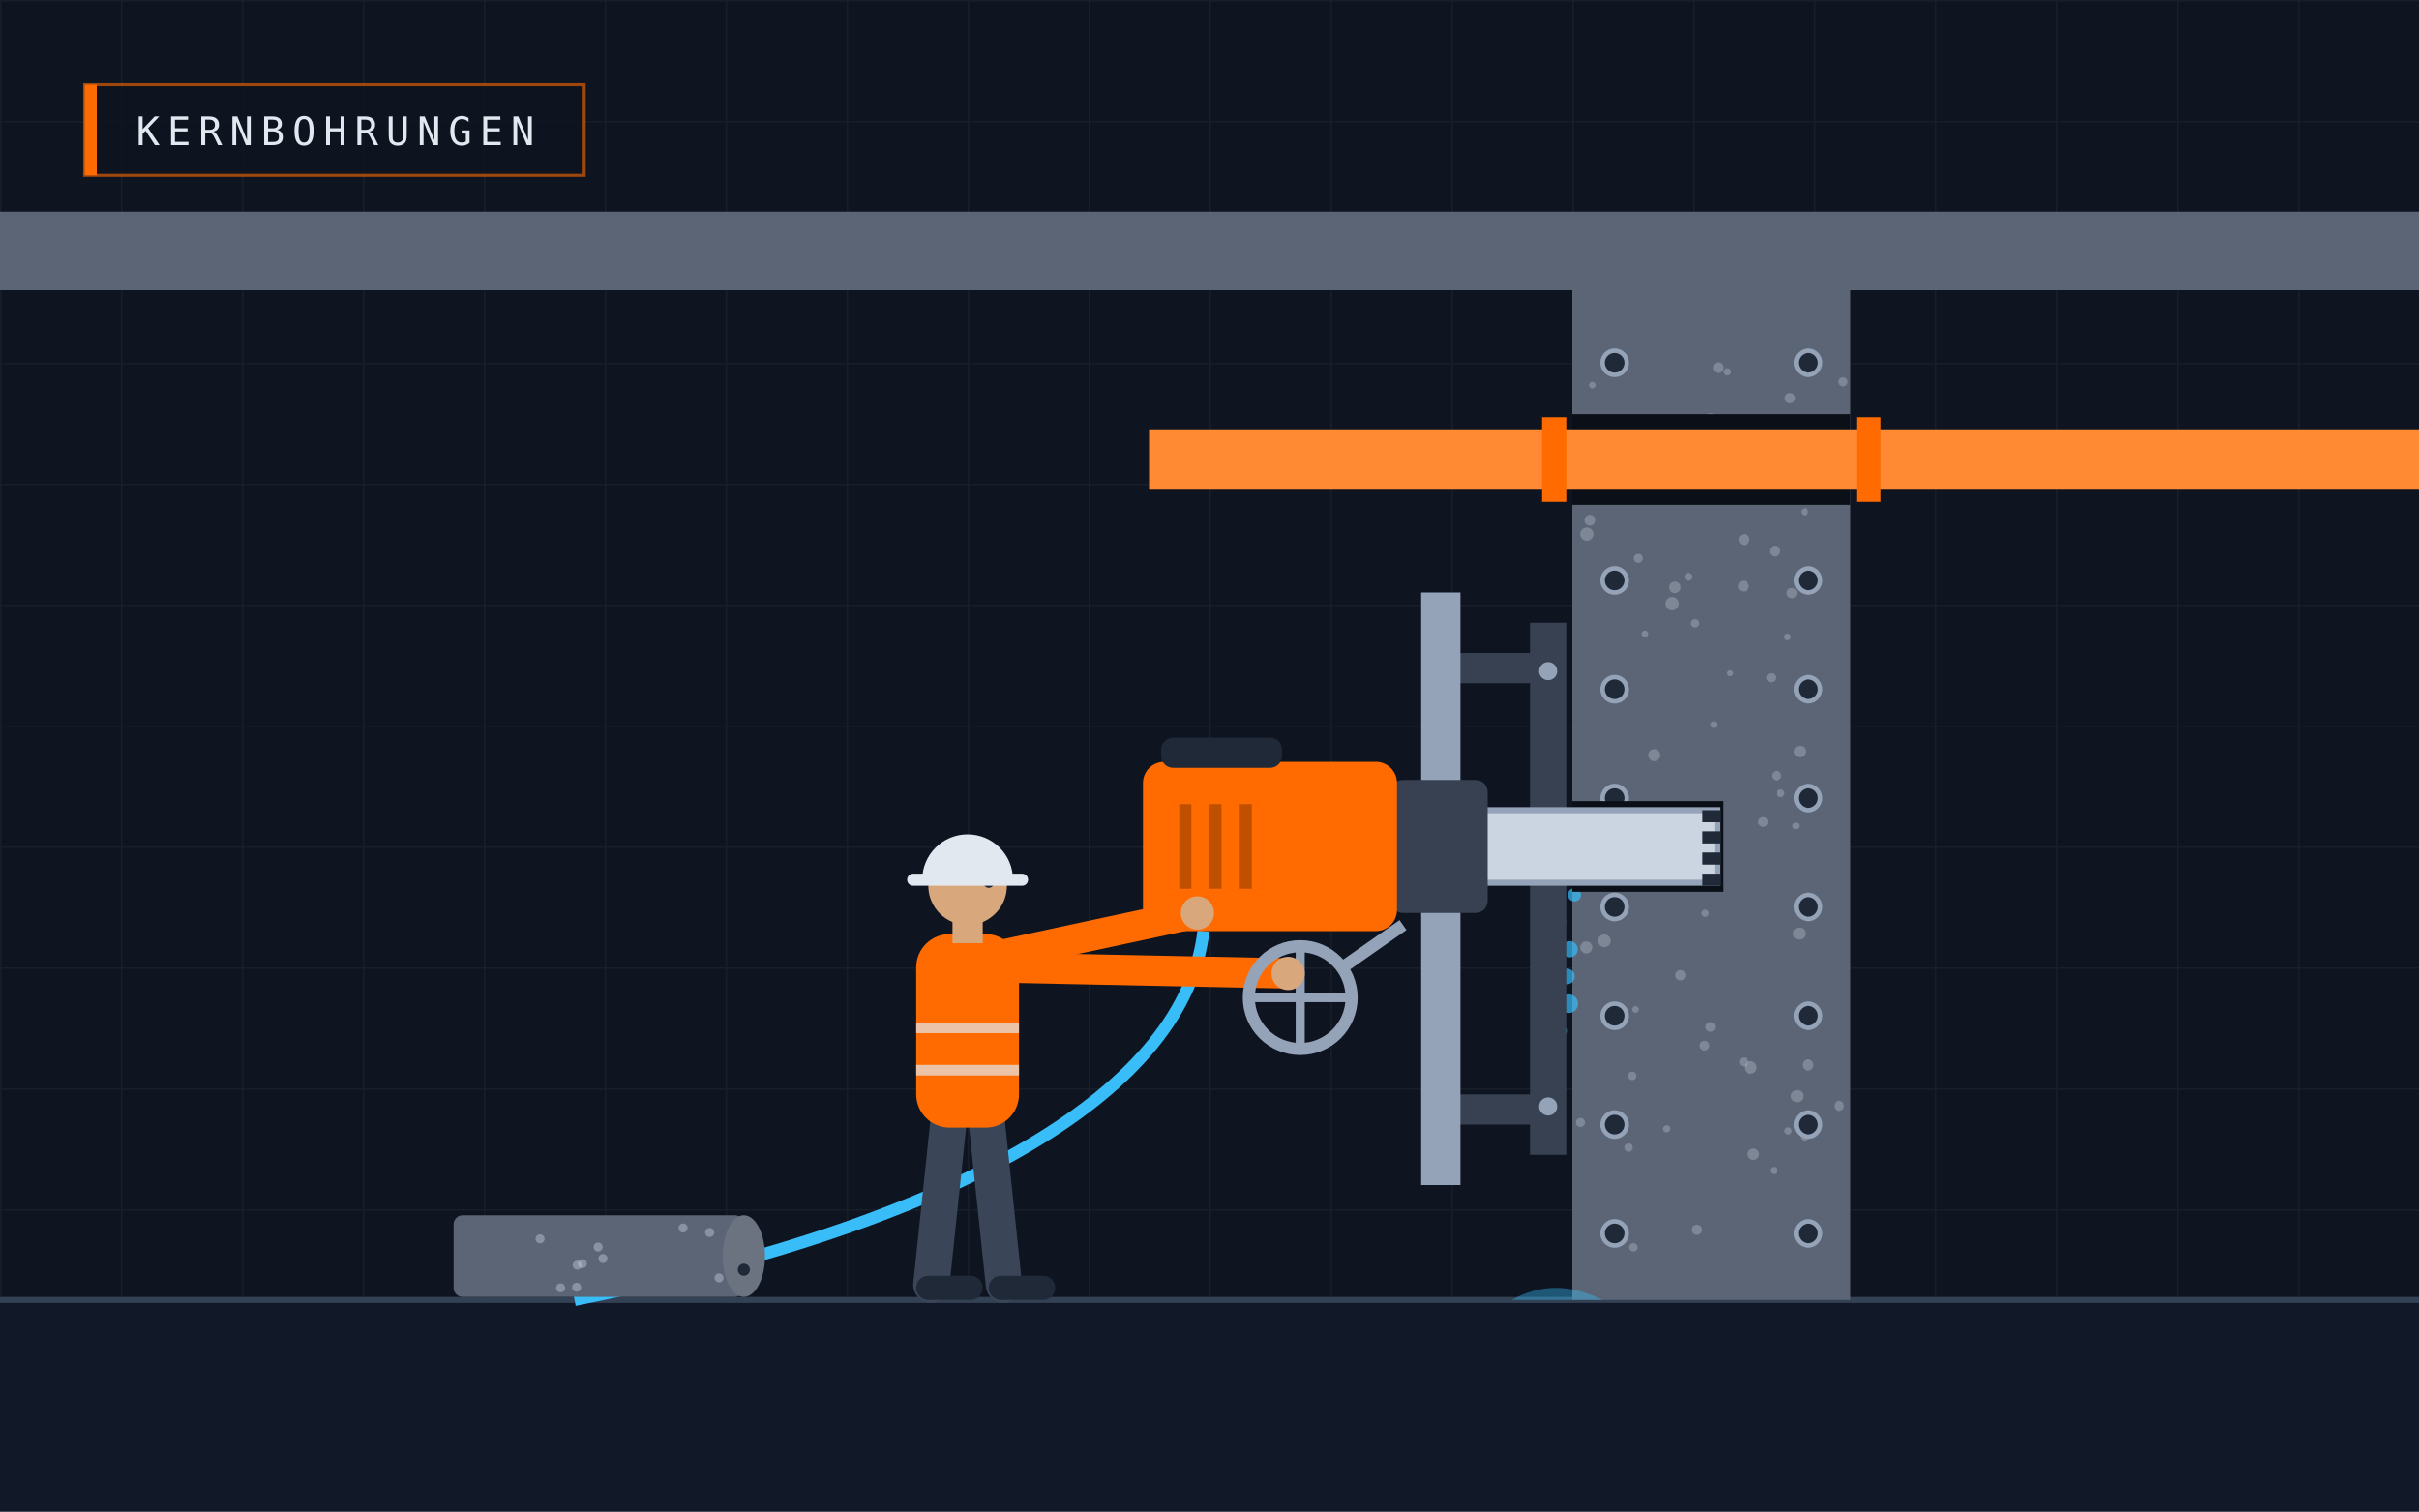
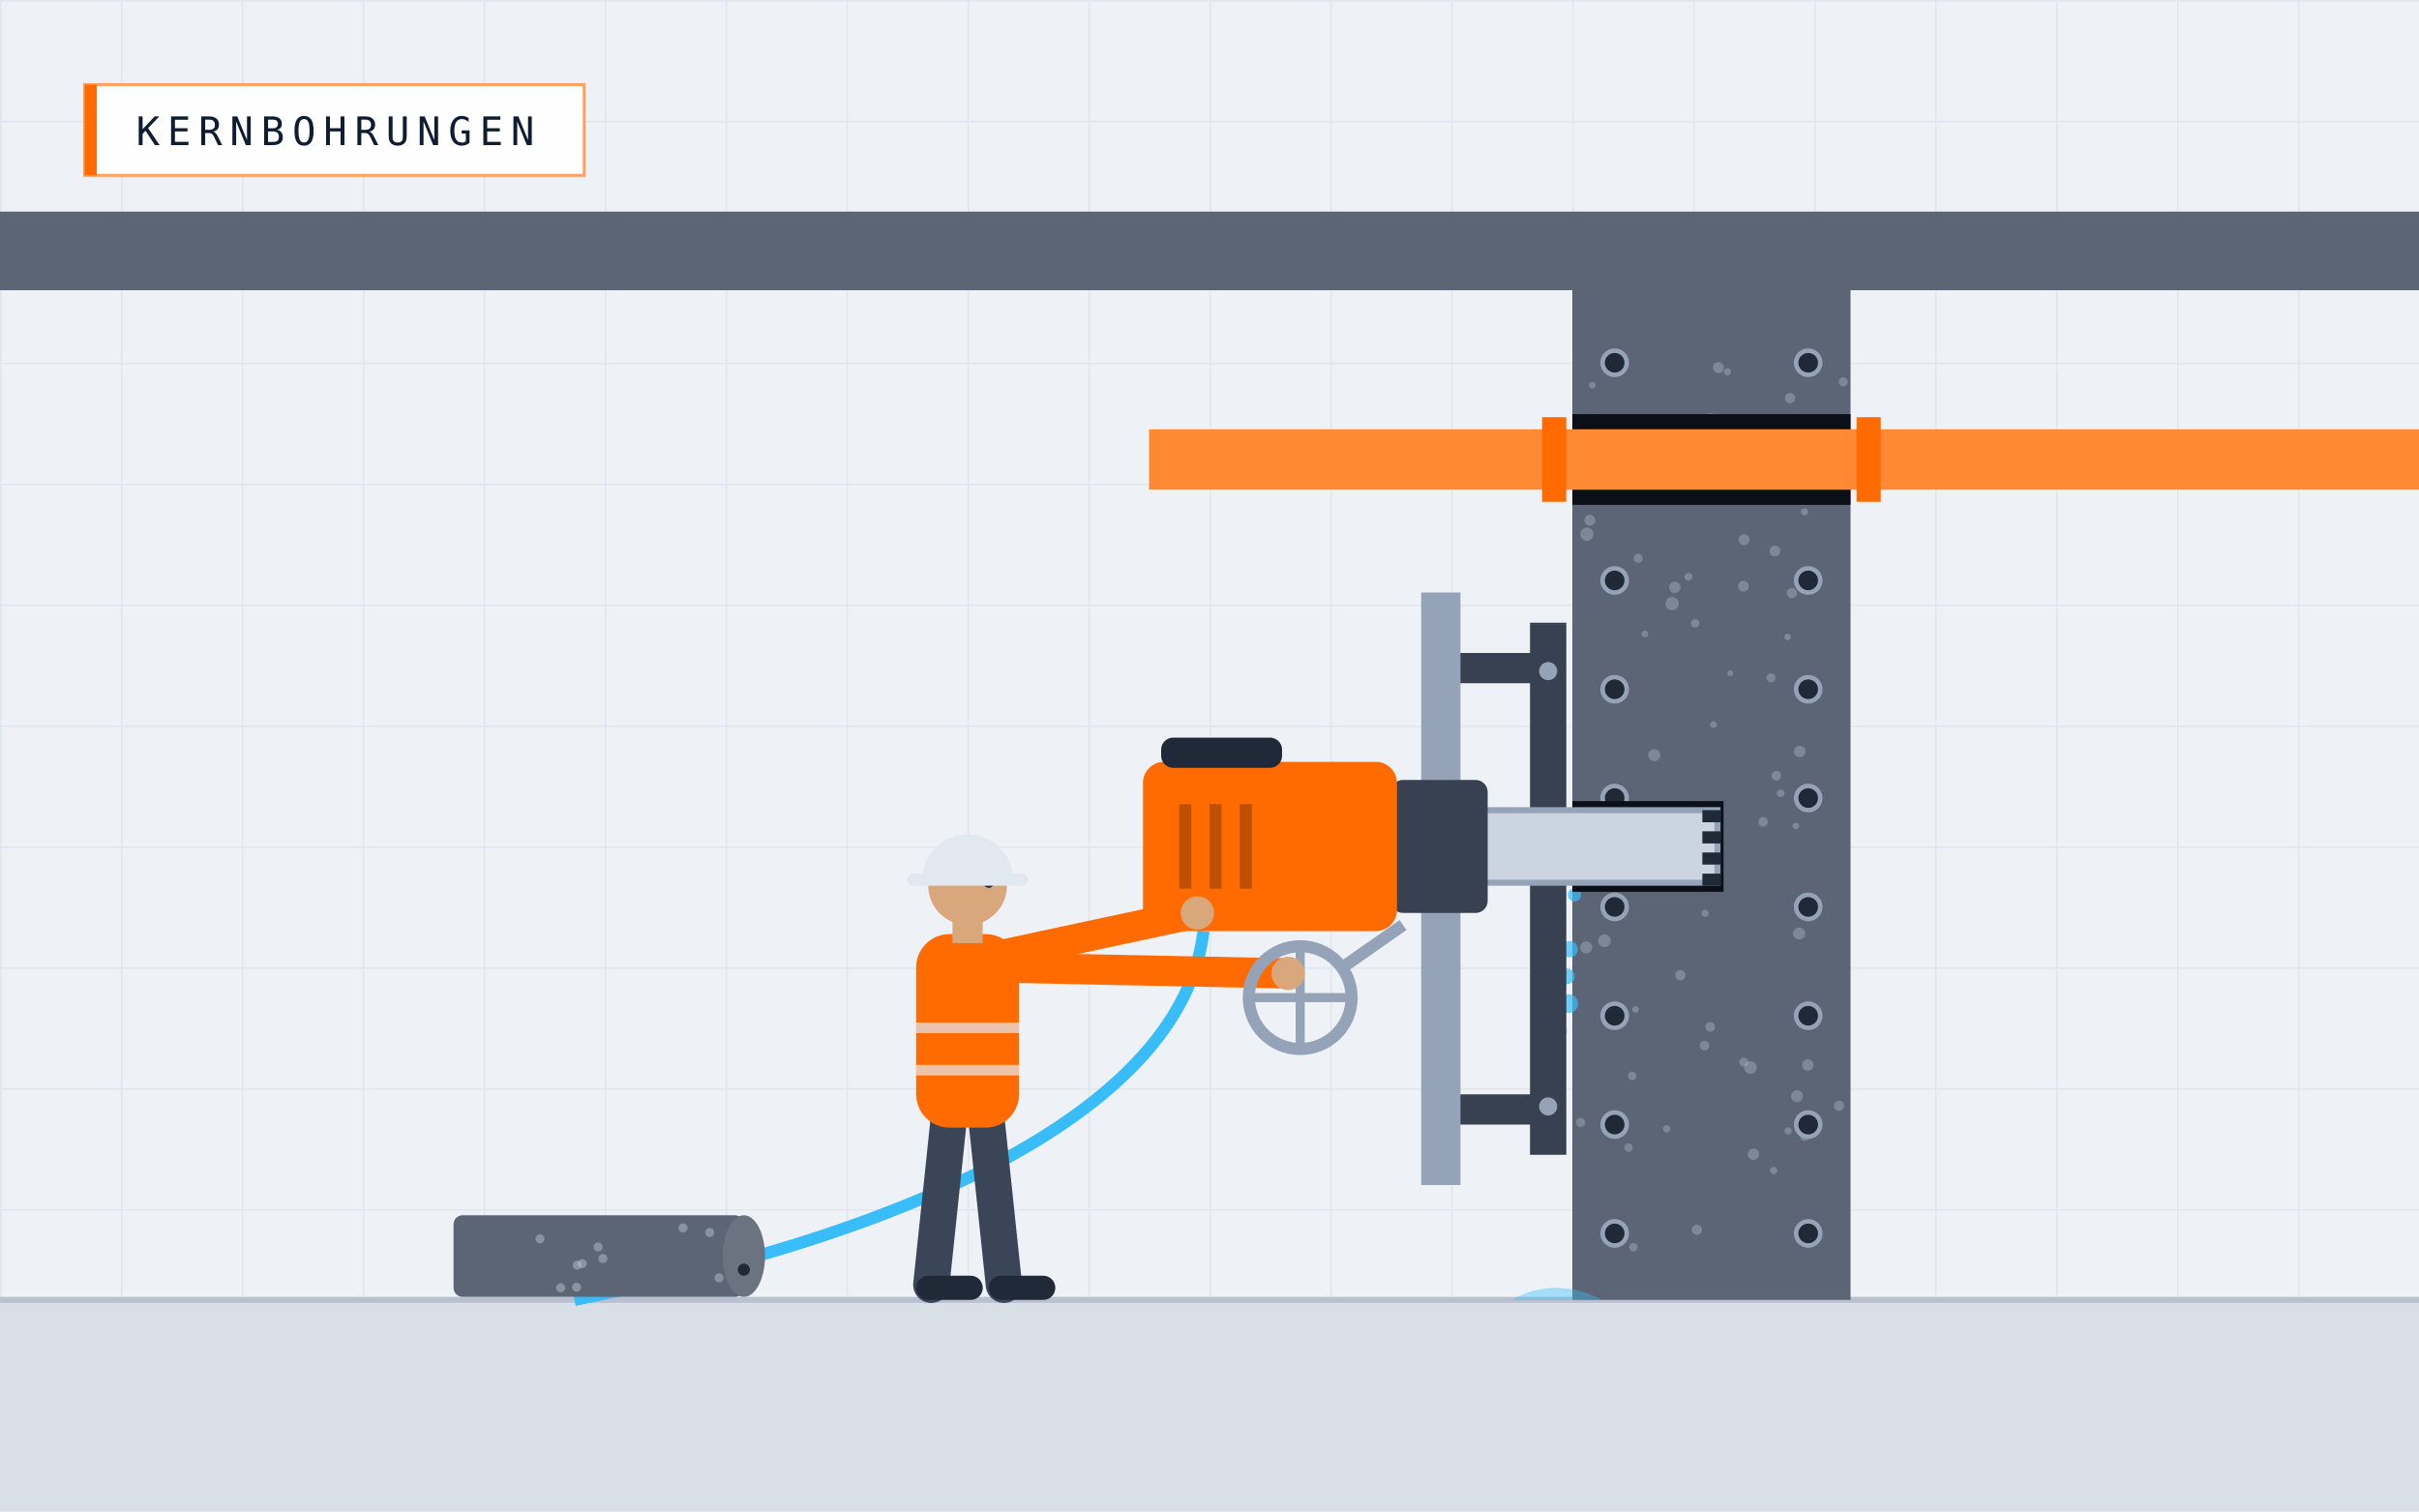
<svg xmlns="http://www.w3.org/2000/svg" viewBox="0 0 800 500" role="img" aria-label="KERNBOHRUNGEN">
  <defs>
    <pattern id="grid" width="40" height="40" patternUnits="userSpaceOnUse">
-       <path d="M40 0H0V40" fill="none" stroke="#fff" stroke-opacity=".045" />
+       <path d="M40 0H0V40" fill="none" stroke="#023066" stroke-opacity=".06" />
    </pattern>
  </defs>
-   <rect width="800" height="500" fill="#0e1420" />
+   <rect width="800" height="500" fill="#eef2f7" />
  <rect width="800" height="430" fill="url(#grid)" />
-   <rect y="430" width="800" height="70" fill="#111827" />
-   <path d="M0 430H800" stroke="#334155" stroke-width="2" />
+   <rect y="430" width="800" height="70" fill="#d9dfe7" />
+   <path d="M0 430H800" stroke="#b8c2ce" stroke-width="2" />
  <rect y="70" width="800" height="26" fill="#5b6575" />
  <rect x="520" y="96" width="92" height="334" fill="#5b6575" />
  <circle cx="560.6" cy="206.2" r="1.4" fill="#cbd5e1" fill-opacity=".3" />
  <circle cx="522.7" cy="371.3" r="1.5" fill="#cbd5e1" fill-opacity=".3" />
  <circle cx="572.2" cy="222.7" r="1" fill="#cbd5e1" fill-opacity=".3" />
  <circle cx="576.6" cy="193.9" r="1.8" fill="#cbd5e1" fill-opacity=".3" />
  <circle cx="599.4" cy="407.7" r="1.6" fill="#cbd5e1" fill-opacity=".3" />
  <circle cx="563.7" cy="345.9" r="1.6" fill="#cbd5e1" fill-opacity=".3" />
  <circle cx="587" cy="182.3" r="1.8" fill="#cbd5e1" fill-opacity=".3" />
  <circle cx="591.2" cy="210.7" r="1.1" fill="#cbd5e1" fill-opacity=".3" />
  <circle cx="596.8" cy="169.3" r="1.2" fill="#cbd5e1" fill-opacity=".3" />
  <circle cx="538.6" cy="379.6" r="1.4" fill="#cbd5e1" fill-opacity=".3" />
  <circle cx="524.8" cy="176.7" r="2.2" fill="#cbd5e1" fill-opacity=".3" />
  <circle cx="608.4" cy="164.1" r="2" fill="#cbd5e1" fill-opacity=".3" />
  <circle cx="576.8" cy="178.5" r="1.8" fill="#cbd5e1" fill-opacity=".3" />
  <circle cx="586.6" cy="387.2" r="1.2" fill="#cbd5e1" fill-opacity=".3" />
  <circle cx="599.1" cy="301.1" r="1.6" fill="#cbd5e1" fill-opacity=".3" />
  <circle cx="535.1" cy="148" r="1.8" fill="#cbd5e1" fill-opacity=".3" />
  <circle cx="571.3" cy="123" r="1.2" fill="#cbd5e1" fill-opacity=".3" />
  <circle cx="599.7" cy="161.7" r="1.3" fill="#cbd5e1" fill-opacity=".3" />
  <circle cx="579.9" cy="381.8" r="1.9" fill="#cbd5e1" fill-opacity=".3" />
  <circle cx="539.8" cy="355.9" r="1.4" fill="#cbd5e1" fill-opacity=".3" />
  <circle cx="530.6" cy="311.2" r="2.1" fill="#cbd5e1" fill-opacity=".3" />
  <circle cx="524.6" cy="313.4" r="2" fill="#cbd5e1" fill-opacity=".3" />
  <circle cx="568.3" cy="121.6" r="1.8" fill="#cbd5e1" fill-opacity=".3" />
  <circle cx="536.9" cy="290.3" r="2" fill="#cbd5e1" fill-opacity=".3" />
  <circle cx="534.9" cy="144.6" r="1.5" fill="#cbd5e1" fill-opacity=".3" />
  <circle cx="544" cy="209.7" r="1.1" fill="#cbd5e1" fill-opacity=".3" />
  <circle cx="547.1" cy="249.8" r="2" fill="#cbd5e1" fill-opacity=".3" />
  <circle cx="596.8" cy="376" r="1.4" fill="#cbd5e1" fill-opacity=".3" />
  <circle cx="555.7" cy="322.6" r="1.7" fill="#cbd5e1" fill-opacity=".3" />
  <circle cx="592" cy="131.7" r="1.7" fill="#cbd5e1" fill-opacity=".3" />
  <circle cx="594.3" cy="362.6" r="2" fill="#cbd5e1" fill-opacity=".3" />
  <circle cx="563.9" cy="302.1" r="1.2" fill="#cbd5e1" fill-opacity=".3" />
  <circle cx="609.6" cy="126.3" r="1.5" fill="#cbd5e1" fill-opacity=".3" />
  <circle cx="566.7" cy="239.7" r="1.1" fill="#cbd5e1" fill-opacity=".3" />
  <circle cx="588.9" cy="262.4" r="1.3" fill="#cbd5e1" fill-opacity=".3" />
  <circle cx="587.5" cy="256.6" r="1.6" fill="#cbd5e1" fill-opacity=".3" />
  <circle cx="593.9" cy="273.2" r="1.1" fill="#cbd5e1" fill-opacity=".3" />
  <circle cx="576.7" cy="351.3" r="1.5" fill="#cbd5e1" fill-opacity=".3" />
  <circle cx="565.6" cy="339.7" r="1.6" fill="#cbd5e1" fill-opacity=".3" />
  <circle cx="595.2" cy="248.6" r="1.9" fill="#cbd5e1" fill-opacity=".3" />
  <circle cx="597.9" cy="352.3" r="1.9" fill="#cbd5e1" fill-opacity=".3" />
  <circle cx="540.9" cy="333.9" r="1.1" fill="#cbd5e1" fill-opacity=".3" />
  <circle cx="565.7" cy="138.6" r="1.9" fill="#cbd5e1" fill-opacity=".3" />
  <circle cx="592.6" cy="196.2" r="1.7" fill="#cbd5e1" fill-opacity=".3" />
  <circle cx="540.2" cy="412.6" r="1.4" fill="#cbd5e1" fill-opacity=".3" />
  <circle cx="528.6" cy="147.2" r="2.1" fill="#cbd5e1" fill-opacity=".3" />
  <circle cx="525.8" cy="172.1" r="1.8" fill="#cbd5e1" fill-opacity=".3" />
  <circle cx="553.9" cy="194.3" r="1.9" fill="#cbd5e1" fill-opacity=".3" />
  <circle cx="591.4" cy="374.1" r="1.2" fill="#cbd5e1" fill-opacity=".3" />
  <circle cx="526.6" cy="127.4" r="1.1" fill="#cbd5e1" fill-opacity=".3" />
  <circle cx="608.2" cy="365.8" r="1.7" fill="#cbd5e1" fill-opacity=".3" />
  <circle cx="558.4" cy="190.8" r="1.3" fill="#cbd5e1" fill-opacity=".3" />
  <circle cx="553" cy="199.7" r="2.2" fill="#cbd5e1" fill-opacity=".3" />
  <circle cx="551.2" cy="373.4" r="1.2" fill="#cbd5e1" fill-opacity=".3" />
  <circle cx="578.9" cy="353.1" r="2.1" fill="#cbd5e1" fill-opacity=".3" />
  <circle cx="585.7" cy="224.2" r="1.5" fill="#cbd5e1" fill-opacity=".3" />
  <circle cx="583.1" cy="271.9" r="1.6" fill="#cbd5e1" fill-opacity=".3" />
  <circle cx="561.2" cy="406.8" r="1.7" fill="#cbd5e1" fill-opacity=".3" />
  <circle cx="541.8" cy="184.7" r="1.5" fill="#cbd5e1" fill-opacity=".3" />
  <circle cx="595" cy="308.8" r="2" fill="#cbd5e1" fill-opacity=".3" />
  <circle cx="534" cy="120" r="4" fill="#1f2937" stroke="#94a3b8" stroke-width="1.5" />
  <circle cx="598" cy="120" r="4" fill="#1f2937" stroke="#94a3b8" stroke-width="1.5" />
  <circle cx="534" cy="156" r="4" fill="#1f2937" stroke="#94a3b8" stroke-width="1.5" />
  <circle cx="598" cy="156" r="4" fill="#1f2937" stroke="#94a3b8" stroke-width="1.5" />
  <circle cx="534" cy="192" r="4" fill="#1f2937" stroke="#94a3b8" stroke-width="1.5" />
  <circle cx="598" cy="192" r="4" fill="#1f2937" stroke="#94a3b8" stroke-width="1.5" />
  <circle cx="534" cy="228" r="4" fill="#1f2937" stroke="#94a3b8" stroke-width="1.5" />
  <circle cx="598" cy="228" r="4" fill="#1f2937" stroke="#94a3b8" stroke-width="1.5" />
  <circle cx="534" cy="264" r="4" fill="#1f2937" stroke="#94a3b8" stroke-width="1.5" />
  <circle cx="598" cy="264" r="4" fill="#1f2937" stroke="#94a3b8" stroke-width="1.5" />
  <circle cx="534" cy="300" r="4" fill="#1f2937" stroke="#94a3b8" stroke-width="1.5" />
  <circle cx="598" cy="300" r="4" fill="#1f2937" stroke="#94a3b8" stroke-width="1.5" />
  <circle cx="534" cy="336" r="4" fill="#1f2937" stroke="#94a3b8" stroke-width="1.5" />
  <circle cx="598" cy="336" r="4" fill="#1f2937" stroke="#94a3b8" stroke-width="1.5" />
  <circle cx="534" cy="372" r="4" fill="#1f2937" stroke="#94a3b8" stroke-width="1.5" />
  <circle cx="598" cy="372" r="4" fill="#1f2937" stroke="#94a3b8" stroke-width="1.5" />
  <circle cx="534" cy="408" r="4" fill="#1f2937" stroke="#94a3b8" stroke-width="1.5" />
  <circle cx="598" cy="408" r="4" fill="#1f2937" stroke="#94a3b8" stroke-width="1.5" />
  <rect x="520" y="137" width="92" height="30" fill="#0b0f17" />
  <rect x="380" y="142" width="420" height="20" fill="#ff8a33" />
  <rect x="510" y="138" width="8" height="28" fill="#ff6b00" />
  <rect x="614" y="138" width="8" height="28" fill="#ff6b00" />
  <path d="M800 162V400" stroke="#ff8a33" stroke-width="0" />
  <path d="M398 308C392 360 320 404 190 430" fill="none" stroke="#38bdf8" stroke-width="4" />
  <circle cx="520.7" cy="296" r="2.2" fill="#38bdf8" fill-opacity=".7" />
  <circle cx="514.7" cy="305" r="3.2" fill="#38bdf8" fill-opacity=".7" />
  <circle cx="519.1" cy="314" r="2.7" fill="#38bdf8" fill-opacity=".7" />
  <circle cx="518.2" cy="323" r="2.6" fill="#38bdf8" fill-opacity=".7" />
  <circle cx="518.8" cy="332" r="3.1" fill="#38bdf8" fill-opacity=".7" />
  <circle cx="516.2" cy="341" r="2" fill="#38bdf8" fill-opacity=".7" />
  <path d="M500 430q14 -8 30 0" fill="#38bdf8" fill-opacity=".4" />
  <rect x="150" y="402" width="96" height="27" rx="3" fill="#5b6575" />
  <circle cx="237.8" cy="422.7" r="1.5" fill="#cbd5e1" fill-opacity=".4" />
  <circle cx="225.9" cy="406.2" r="1.5" fill="#cbd5e1" fill-opacity=".4" />
  <circle cx="190.9" cy="418.5" r="1.5" fill="#cbd5e1" fill-opacity=".4" />
  <circle cx="199.4" cy="416.3" r="1.5" fill="#cbd5e1" fill-opacity=".4" />
  <circle cx="197.8" cy="412.5" r="1.5" fill="#cbd5e1" fill-opacity=".4" />
  <circle cx="234.7" cy="407.7" r="1.5" fill="#cbd5e1" fill-opacity=".4" />
  <circle cx="185.4" cy="426" r="1.5" fill="#cbd5e1" fill-opacity=".4" />
  <circle cx="190.7" cy="425.8" r="1.5" fill="#cbd5e1" fill-opacity=".4" />
  <circle cx="192.6" cy="418" r="1.5" fill="#cbd5e1" fill-opacity=".4" />
  <circle cx="178.6" cy="409.8" r="1.5" fill="#cbd5e1" fill-opacity=".4" />
  <ellipse cx="246" cy="415.5" rx="7" ry="13.5" fill="#6b7280" />
  <circle cx="246" cy="420" r="2" fill="#1f2937" />
  <g>
    <path d="M314 368L308 425M326 368L332 425" stroke="#3a4558" stroke-width="12" stroke-linecap="round" />
    <path d="M307 426h14M331 426h14" stroke="#1f2937" stroke-width="8" stroke-linecap="round" />
    <path d="M312 320L354 311L396 302" fill="none" stroke="#ff6b00" stroke-width="10" stroke-linecap="round" stroke-linejoin="round" />
    <rect x="303" y="309" width="34" height="64" rx="11" fill="#ff6b00" />
    <path d="M303 340h34M303 354h34" stroke="#e2e8f0" stroke-opacity=".7" stroke-width="3.5" />
    <rect x="315" y="304" width="10" height="8" fill="#d9a77c" />
    <circle cx="320" cy="293" r="13" fill="#d9a77c" />
    <circle cx="327" cy="292" r="1.7" fill="#1e293b" />
    <path d="M305 291a15 15 0 0 1 30 0z" fill="#e2e8f0" />
    <path d="M302 291h36" stroke="#e2e8f0" stroke-width="4" stroke-linecap="round" />
    <path d="M328 320L377 321L426 322" fill="none" stroke="#ff6b00" stroke-width="10" stroke-linecap="round" stroke-linejoin="round" />
  </g>
  <rect x="506" y="206" width="12" height="176" fill="#374151" />
  <circle cx="512" cy="222" r="3" fill="#94a3b8" />
  <circle cx="512" cy="366" r="3" fill="#94a3b8" />
  <rect x="482" y="216" width="26" height="10" fill="#374151" />
  <rect x="482" y="362" width="26" height="10" fill="#374151" />
  <rect x="470" y="196" width="13" height="196" fill="#94a3b8" />
  <rect x="520" y="265" width="50" height="30" fill="#0b0f17" />
  <rect x="462" y="274" width="30" height="12" fill="#64748b" />
  <rect x="490" y="268" width="78" height="24" fill="#cbd5e1" stroke="#94a3b8" stroke-width="2" />
  <rect x="563" y="268" width="6" height="4" fill="#1f2937" />
  <rect x="563" y="275" width="6" height="4" fill="#1f2937" />
  <rect x="563" y="282" width="6" height="4" fill="#1f2937" />
  <rect x="563" y="289" width="6" height="4" fill="#1f2937" />
  <rect x="460" y="258" width="32" height="44" rx="4" fill="#374151" />
  <rect x="378" y="252" width="84" height="56" rx="7" fill="#ff6b00" />
  <path d="M392 266v28M402 266v28M412 266v28" stroke="#000" stroke-opacity=".25" stroke-width="4" />
  <rect x="384" y="244" width="40" height="10" rx="4" fill="#1f2937" />
  <circle cx="430" cy="330" r="17" fill="none" stroke="#94a3b8" stroke-width="4" />
  <path d="M430 313v34M413 330h34" stroke="#94a3b8" stroke-width="3" />
  <path d="M444 320l20 -14" stroke="#94a3b8" stroke-width="4" />
  <circle cx="396" cy="302" r="5.5" fill="#d9a77c" />
  <circle cx="426" cy="322" r="5.5" fill="#d9a77c" />
  <g transform="translate(28 28)">
-     <rect width="165.2" height="30" fill="#0e1420" fill-opacity=".88" stroke="#ff6b00" stroke-opacity=".6" />
+     <rect width="165.2" height="30" fill="#fff" fill-opacity=".92" stroke="#ff6b00" stroke-opacity=".6" />
    <rect width="4" height="30" fill="#ff6b00" />
-     <text x="17" y="20" font-family="ui-monospace,SFMono-Regular,Menlo,Consolas,monospace" font-size="13" letter-spacing="2.5" fill="#e2e8f0">KERNBOHRUNGEN</text>
+     <text x="17" y="20" font-family="ui-monospace,SFMono-Regular,Menlo,Consolas,monospace" font-size="13" letter-spacing="2.5" fill="#0f1d33">KERNBOHRUNGEN</text>
  </g>
</svg>
